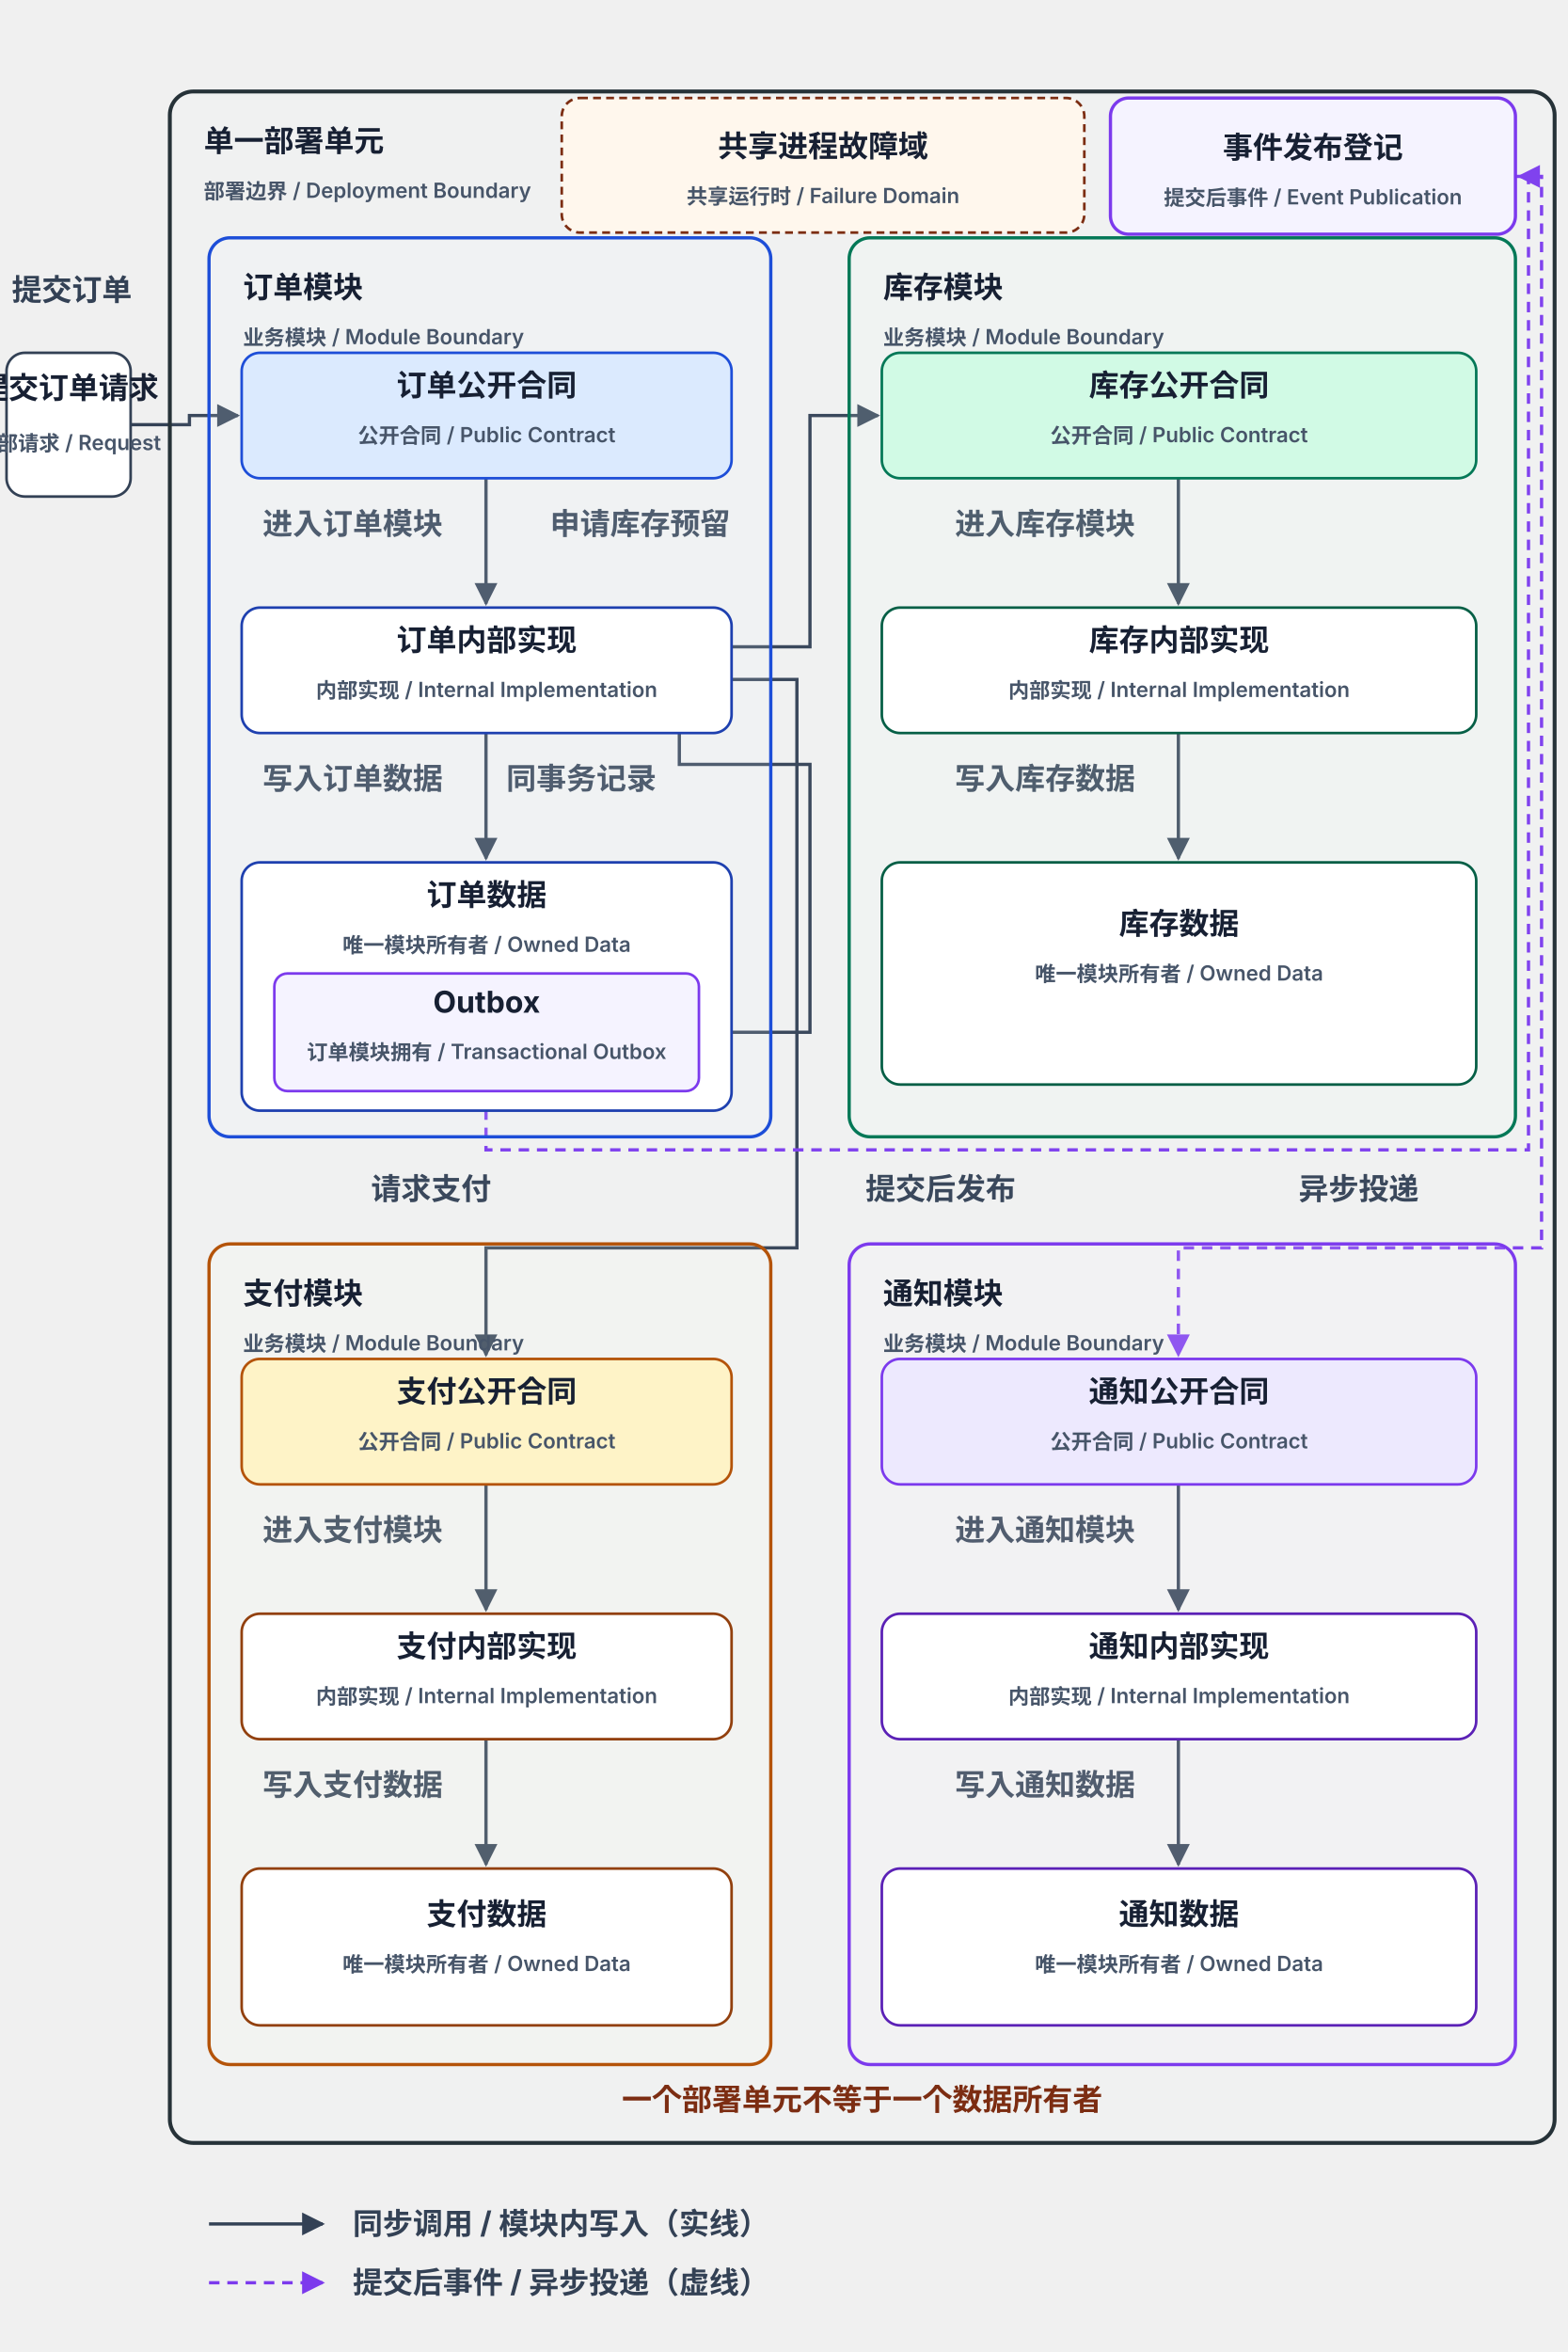
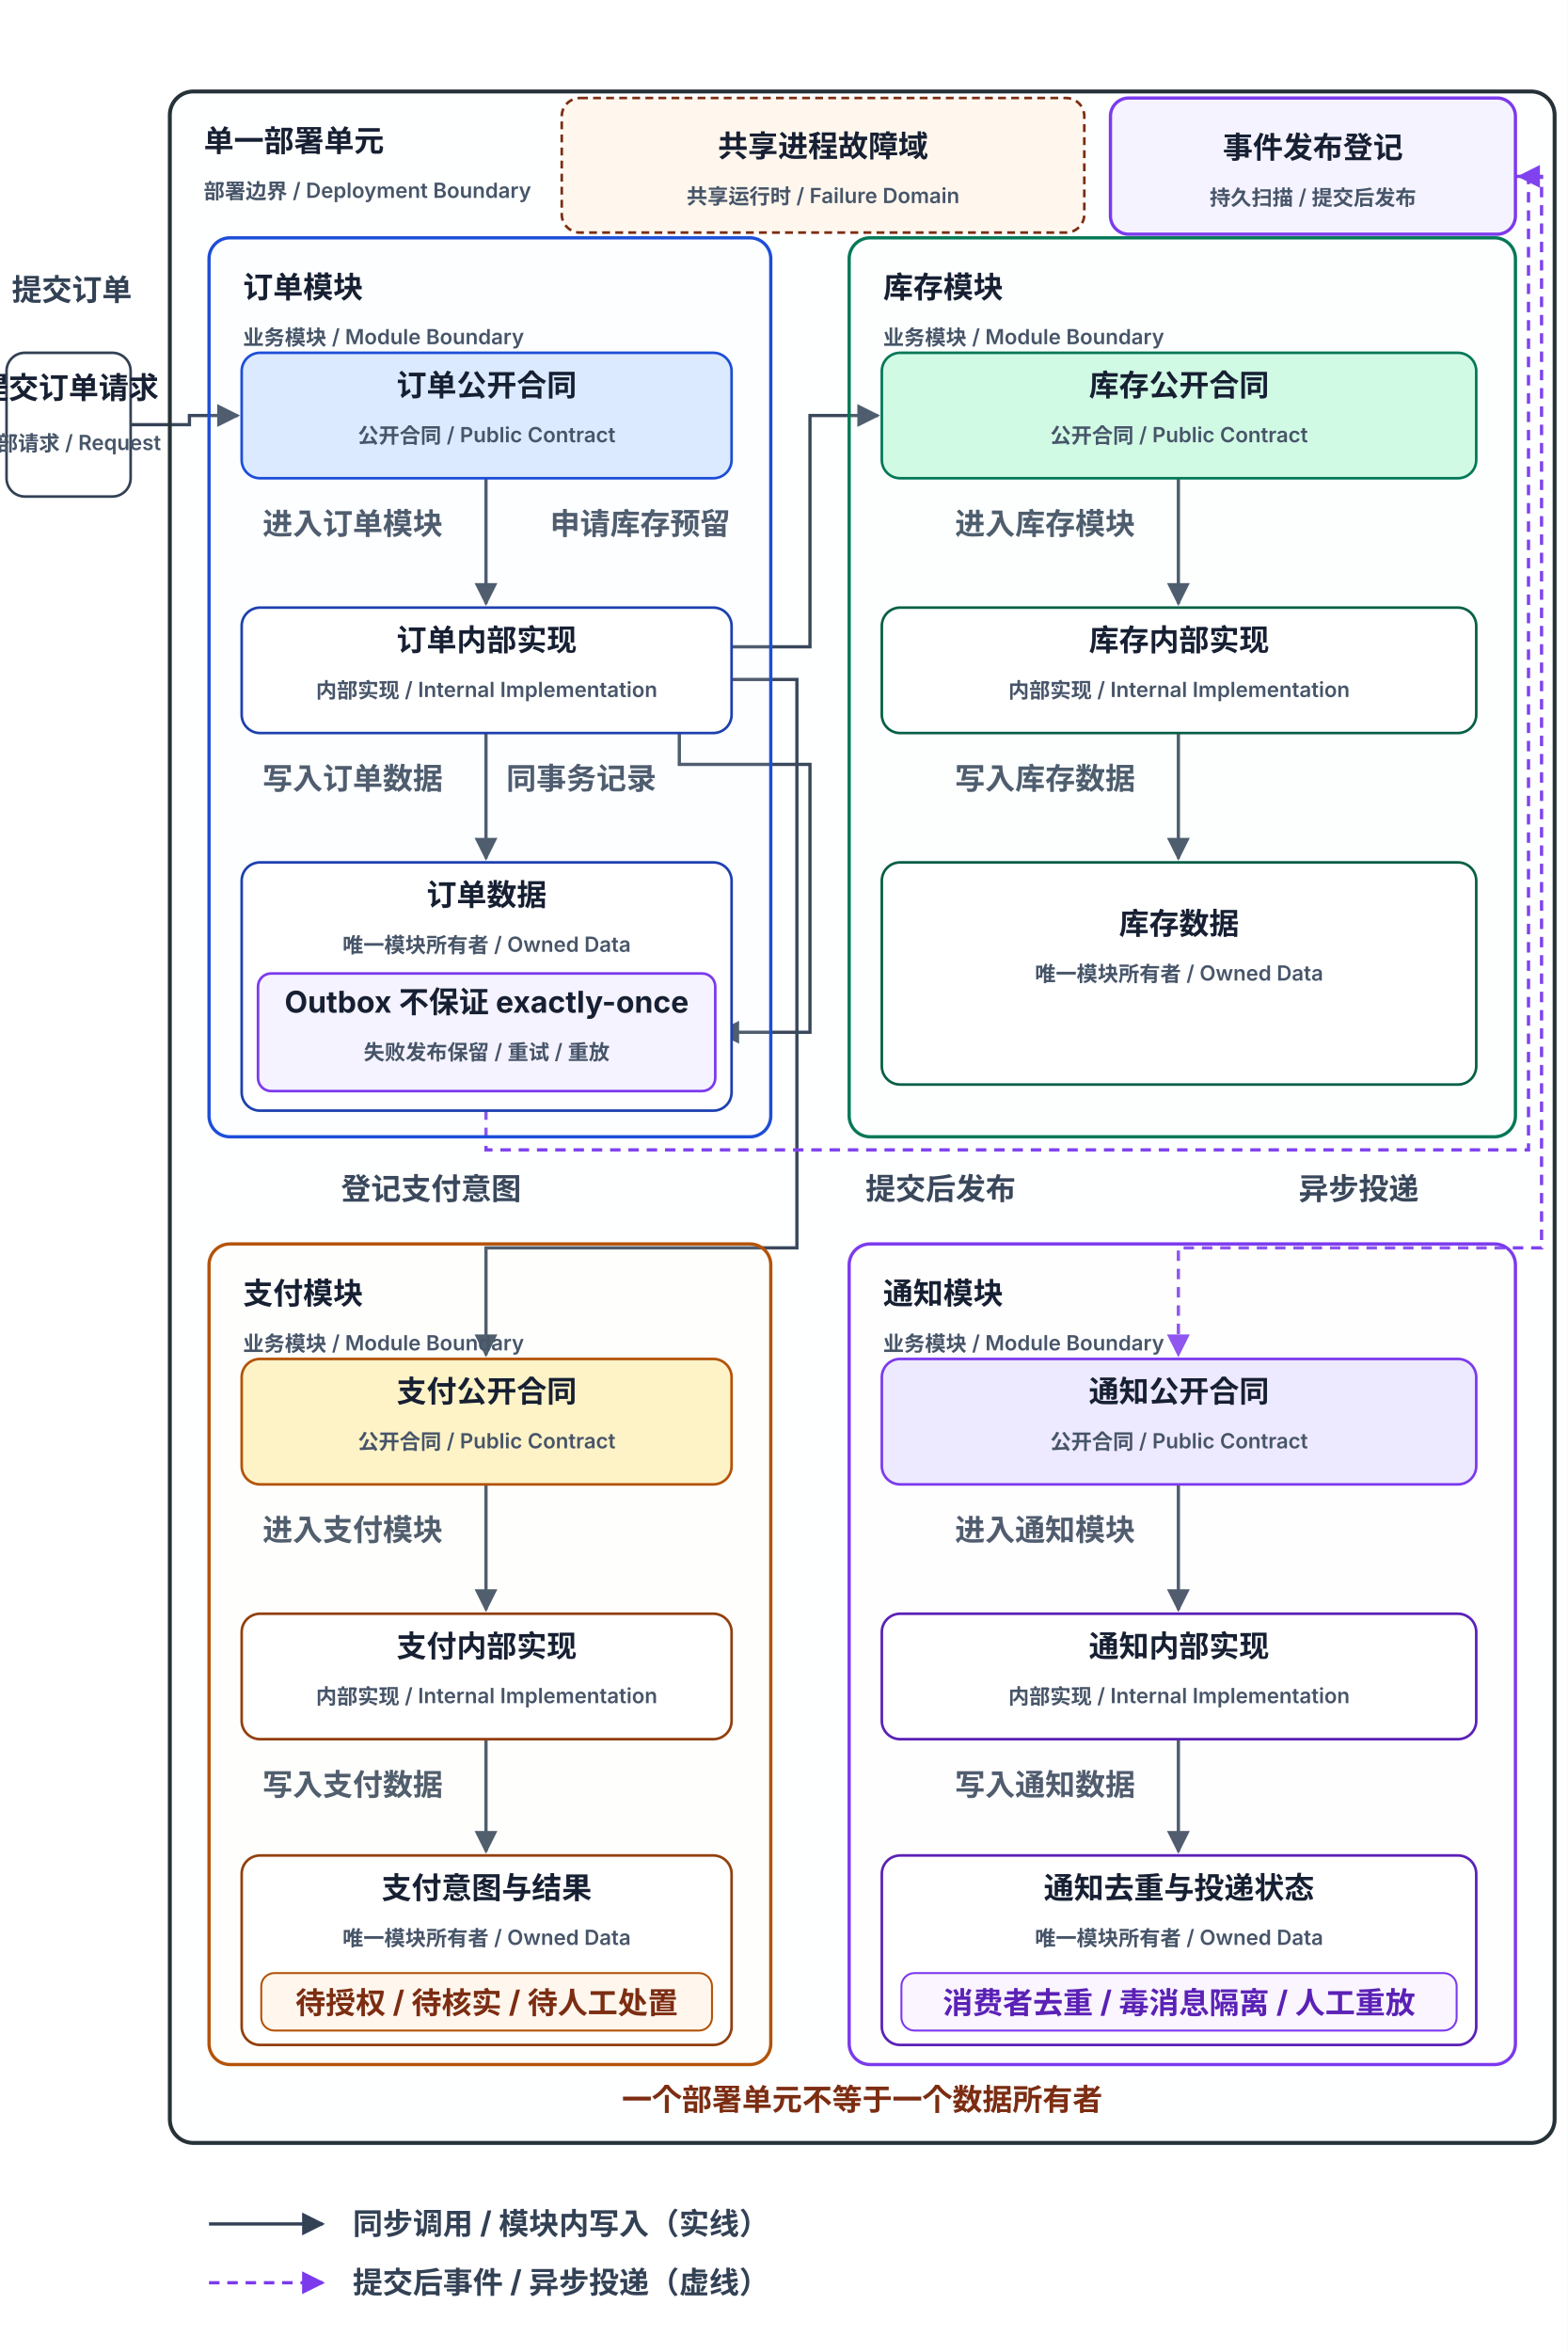
<svg xmlns="http://www.w3.org/2000/svg" viewBox="0 0 1200 1800" role="img" aria-labelledby="sty04-title sty04-desc" data-render-width-css="800" data-authoring-to-render-scale="0.6666666666666666" data-node-padding-x-css="16" data-node-padding-y-css="14" data-baseline-gap-css="22" data-text-bottom-clearance-css="14" data-edge-stroke-clearance-css="8" data-edge-arrow-clearance-css="16" data-edge-node-clearance-css="12" data-body-font-min-css="15" data-type-font-min-css="10">
  <defs>
    <marker id="sty04-arrow" viewBox="0 0 10 10" refX="9" refY="5" markerWidth="7" markerHeight="7" markerUnits="strokeWidth" orient="auto-start-reverse">
      <path d="M0 0 L10 5 L0 10 Z" fill="context-stroke" />
    </marker>
  </defs>
  <style>
-     text{font-family:system-ui,-apple-system,"Segoe UI",sans-serif}.boundary-title,.node-title{font-size:23px;font-weight:700;fill:#172033}.node-type{font-size:16px;font-weight:600;fill:#475569}.edge-label,.legend-label{font-size:23px;font-weight:650;fill:#334155}.sync{fill:none;stroke:#334155;stroke-width:2.5;stroke-dasharray:none;marker-end:url(#sty04-arrow)}.event{fill:none;stroke:#7C3AED;stroke-width:2.5;stroke-dasharray:8 6;marker-end:url(#sty04-arrow)}.module{stroke-width:2.5}.contract,.implementation,.data-node{stroke-width:2}.note{font-size:23px;font-weight:700;fill:#7C2D12}
+     text{font-family:system-ui,-apple-system,"Segoe UI",sans-serif}.boundary-title,.node-title{font-size:23px;font-weight:700;fill:#172033}.node-type{font-size:16px;font-weight:600;fill:#475569}.edge-label,.legend-label{font-size:23px;font-weight:650;fill:#334155}.sync{fill:none;stroke:#334155;stroke-width:2.5;stroke-dasharray:none;marker-end:url(#sty04-arrow)}.event{fill:none;stroke:#7C3AED;stroke-width:2.5;stroke-dasharray:8 6;marker-end:url(#sty04-arrow)}.module{stroke-width:2.5}.contract,.implementation,.data-node{stroke-width:2}.note{font-size:23px;font-weight:700;fill:#7C2D12}.note-purple{font-size:23px;font-weight:700;fill:#5B21B6}
  </style>
+   <rect data-canvas-role="background" x="0" y="0" width="1200" height="1800" fill="#FFFFFF" />
  <path class="sync" data-edge-id="request-entry" data-source="submit-order-request" data-target="order-public-contract" d="M100 325 H145 V318 H182" />
  <text class="edge-label" data-edge-id="request-entry" x="55" y="230" text-anchor="middle" data-label-bounds="9 207 92 23" data-stroke-clearance-css="8" data-arrow-clearance-css="16" data-node-clearance-css="12">提交订单</text>
  <path class="sync" data-edge-id="order-contract-dispatch" data-source="order-public-contract" data-target="order-internal-implementation" d="M372 366 V462" />
  <text class="edge-label" data-edge-id="order-contract-dispatch" x="270" y="409" text-anchor="middle" data-label-bounds="201 386 138 23" data-stroke-clearance-css="8" data-arrow-clearance-css="16" data-node-clearance-css="12">进入订单模块</text>
  <path class="sync" data-edge-id="inventory-contract-dispatch" data-source="inventory-public-contract" data-target="inventory-internal-implementation" d="M902 366 V462" />
  <text class="edge-label" data-edge-id="inventory-contract-dispatch" x="800" y="409" text-anchor="middle" data-label-bounds="731 386 138 23" data-stroke-clearance-css="8" data-arrow-clearance-css="16" data-node-clearance-css="12">进入库存模块</text>
  <path class="sync" data-edge-id="payment-contract-dispatch" data-source="payment-public-contract" data-target="payment-internal-implementation" d="M372 1136 V1232" />
  <text class="edge-label" data-edge-id="payment-contract-dispatch" x="270" y="1179" text-anchor="middle" data-label-bounds="201 1156 138 23" data-stroke-clearance-css="8" data-arrow-clearance-css="16" data-node-clearance-css="12">进入支付模块</text>
  <path class="sync" data-edge-id="notification-contract-dispatch" data-source="notification-public-contract" data-target="notification-internal-implementation" d="M902 1136 V1232" />
  <text class="edge-label" data-edge-id="notification-contract-dispatch" x="800" y="1179" text-anchor="middle" data-label-bounds="731 1156 138 23" data-stroke-clearance-css="8" data-arrow-clearance-css="16" data-node-clearance-css="12">进入通知模块</text>
  <path class="sync" data-edge-id="order-inventory-call" data-source="order-internal-implementation" data-target="inventory-public-contract" d="M560 495 H620 V318 H672" />
  <text class="edge-label" data-edge-id="order-inventory-call" x="490" y="409" text-anchor="middle" data-label-bounds="421 386 138 23" data-stroke-clearance-css="8" data-arrow-clearance-css="16" data-node-clearance-css="12">申请库存预留</text>
  <path class="sync" data-edge-id="order-payment-call" data-source="order-internal-implementation" data-target="payment-public-contract" d="M560 520 H610 V955 H372 V1037" />
-   <text class="edge-label" data-edge-id="order-payment-call" x="330" y="918" text-anchor="middle" data-label-bounds="284 895 92 23" data-stroke-clearance-css="8" data-arrow-clearance-css="16" data-node-clearance-css="12">请求支付</text>
-   <path class="sync" data-edge-id="order-outbox-write" data-source="order-internal-implementation" data-target="outbox" d="M520 561 V585 H620 V790 H538" />
+   <text class="edge-label" data-edge-id="order-payment-call" x="330" y="918" text-anchor="middle" data-label-bounds="261 895 138 23" data-stroke-clearance-css="8" data-arrow-clearance-css="16" data-node-clearance-css="12">登记支付意图</text>
+   <path class="sync" data-edge-id="order-outbox-write" data-source="order-internal-implementation" data-target="outbox" d="M520 561 V585 H620 V790 H550" />
  <text class="edge-label" data-edge-id="order-outbox-write" x="445" y="604" text-anchor="middle" data-label-bounds="387.5 581 115 23" data-stroke-clearance-css="8" data-arrow-clearance-css="16" data-node-clearance-css="12">同事务记录</text>
  <path class="event" data-edge-id="outbox-event-publication" data-source="outbox" data-target="event-publication" d="M372 835 V880 H1170 V135 H1163" />
  <text class="edge-label" data-edge-id="outbox-event-publication" x="720" y="918" text-anchor="middle" data-label-bounds="662.5 895 115 23" data-stroke-clearance-css="8" data-arrow-clearance-css="16" data-node-clearance-css="12">提交后发布</text>
  <path class="event" data-edge-id="event-notification-delivery" data-source="event-publication" data-target="notification-public-contract" d="M1160 135 H1180 V955 H902 V1037" />
  <text class="edge-label" data-edge-id="event-notification-delivery" x="1040" y="918" text-anchor="middle" data-label-bounds="994 895 92 23" data-stroke-clearance-css="8" data-arrow-clearance-css="16" data-node-clearance-css="12">异步投递</text>
  <path class="sync" data-edge-id="order-owned-data-write" data-source="order-internal-implementation" data-target="order-owned-data" d="M372 561 V657" />
  <text class="edge-label" data-edge-id="order-owned-data-write" x="270" y="604" text-anchor="middle" data-label-bounds="201 581 138 23" data-stroke-clearance-css="8" data-arrow-clearance-css="16" data-node-clearance-css="12">写入订单数据</text>
  <path class="sync" data-edge-id="inventory-owned-data-write" data-source="inventory-internal-implementation" data-target="inventory-owned-data" d="M902 561 V657" />
  <text class="edge-label" data-edge-id="inventory-owned-data-write" x="800" y="604" text-anchor="middle" data-label-bounds="731 581 138 23" data-stroke-clearance-css="8" data-arrow-clearance-css="16" data-node-clearance-css="12">写入库存数据</text>
-   <path class="sync" data-edge-id="payment-owned-data-write" data-source="payment-internal-implementation" data-target="payment-owned-data" d="M372 1331 V1427" />
+   <path class="sync" data-edge-id="payment-owned-data-write" data-source="payment-internal-implementation" data-target="payment-owned-data" d="M372 1331 V1417" />
  <text class="edge-label" data-edge-id="payment-owned-data-write" x="270" y="1374" text-anchor="middle" data-label-bounds="201 1351 138 23" data-stroke-clearance-css="8" data-arrow-clearance-css="16" data-node-clearance-css="12">写入支付数据</text>
-   <path class="sync" data-edge-id="notification-owned-data-write" data-source="notification-internal-implementation" data-target="notification-owned-data" d="M902 1331 V1427" />
+   <path class="sync" data-edge-id="notification-owned-data-write" data-source="notification-internal-implementation" data-target="notification-owned-data" d="M902 1331 V1417" />
  <text class="edge-label" data-edge-id="notification-owned-data-write" x="800" y="1374" text-anchor="middle" data-label-bounds="731 1351 138 23" data-stroke-clearance-css="8" data-arrow-clearance-css="16" data-node-clearance-css="12">写入通知数据</text>
  <g data-node-id="deployment-boundary" data-type-label="部署边界 / Deployment Boundary" data-node-bounds="130 70 1060 1570">
    <rect x="130" y="70" width="1060" height="1570" rx="18" fill="#F8FAFC" fill-opacity="0.04" stroke="#263238" stroke-width="3" />
    <text class="boundary-title" data-text-role="title" data-text-bounds="156 93 138 27" x="156" y="116">单一部署单元</text>
    <text class="node-type" data-text-role="type" data-text-bounds="156 136 244 19" x="156" y="152">部署边界 / Deployment Boundary</text>
  </g>
  <g data-node-id="shared-process-failure-domain" data-type-label="共享运行时 / Failure Domain" data-node-bounds="430 75 400 103">
    <rect x="430" y="75" width="400" height="103" rx="14" fill="#FFF7ED" stroke="#7C2D12" stroke-width="2" stroke-dasharray="6 4" />
    <text class="node-title" data-text-role="title" data-text-bounds="524.5 97 211 27" x="630" y="120" text-anchor="middle">共享进程故障域</text>
    <text class="node-type" data-text-role="type" data-text-bounds="508 140 244 19" x="630" y="156" text-anchor="middle">共享运行时 / Failure Domain</text>
  </g>
-   <g data-node-id="event-publication" data-type-label="提交后事件 / Event Publication" data-node-bounds="850 75 310 104.25">
+   <g data-node-id="event-publication" data-type-label="持久扫描 / 提交后发布" data-node-bounds="850 75 310 104.25">
    <rect x="850" y="75" width="310" height="104.25" rx="14" fill="#F5F3FF" stroke="#7C3AED" stroke-width="2.5" />
    <text class="node-title" data-text-role="title" data-text-bounds="936 98 138 27" x="1005" y="121" text-anchor="middle">事件发布登记</text>
-     <text class="node-type" data-text-role="type" data-text-bounds="887 141 236 19" x="1005" y="157" text-anchor="middle">提交后事件 / Event Publication</text>
+     <text class="node-type" data-text-role="type" data-text-bounds="901 141 208 19" x="1005" y="157" text-anchor="middle">持久扫描 / 提交后发布</text>
  </g>
  <g data-node-id="order-module-boundary" data-type-label="业务模块 / Module Boundary" data-node-bounds="160 182 430 688">
    <rect class="module" x="160" y="182" width="430" height="688" rx="16" fill="#EFF6FF" fill-opacity="0.12" stroke="#1D4ED8" />
    <text class="boundary-title" data-text-role="title" x="186" y="228">订单模块</text>
    <text class="node-type" data-text-role="type" x="186" y="264">业务模块 / Module Boundary</text>
  </g>
  <g data-node-id="inventory-module-boundary" data-type-label="业务模块 / Module Boundary" data-node-bounds="650 182 510 688">
    <rect class="module" x="650" y="182" width="510" height="688" rx="16" fill="#ECFDF5" fill-opacity="0.12" stroke="#047857" />
    <text class="boundary-title" data-text-role="title" x="676" y="228">库存模块</text>
    <text class="node-type" data-text-role="type" x="676" y="264">业务模块 / Module Boundary</text>
  </g>
  <g data-node-id="payment-module-boundary" data-type-label="业务模块 / Module Boundary" data-node-bounds="160 952 430 628">
    <rect class="module" x="160" y="952" width="430" height="628" rx="16" fill="#FFFBEB" fill-opacity="0.12" stroke="#B45309" />
    <text class="boundary-title" data-text-role="title" x="186" y="998">支付模块</text>
    <text class="node-type" data-text-role="type" x="186" y="1034">业务模块 / Module Boundary</text>
  </g>
  <g data-node-id="notification-module-boundary" data-type-label="业务模块 / Module Boundary" data-node-bounds="650 952 510 628">
    <rect class="module" x="650" y="952" width="510" height="628" rx="16" fill="#FAF5FF" fill-opacity="0.12" stroke="#7C3AED" />
    <text class="boundary-title" data-text-role="title" x="676" y="998">通知模块</text>
    <text class="node-type" data-text-role="type" x="676" y="1034">业务模块 / Module Boundary</text>
  </g>
  <g data-node-id="submit-order-request" data-type-label="外部请求 / Request" data-node-bounds="5 270 95 110">
    <rect class="contract" x="5" y="270" width="95" height="110" rx="14" fill="#FFF" stroke="#334155" />
    <text class="node-title" data-text-role="title" x="52.5" y="305" text-anchor="middle" textLength="82" lengthAdjust="spacingAndGlyphs">提交订单请求</text>
    <text class="node-type" data-text-role="type" x="52.5" y="345" text-anchor="middle" textLength="82" lengthAdjust="spacingAndGlyphs">外部请求 / Request</text>
  </g>
  <g data-node-id="order-public-contract" data-type-label="公开合同 / Public Contract" data-node-bounds="185 270 375 96">
    <rect class="contract" x="185" y="270" width="375" height="96" rx="14" fill="#DBEAFE" stroke="#1D4ED8" />
    <text class="node-title" data-text-role="title" x="372.5" y="303" text-anchor="middle">订单公开合同</text>
    <text class="node-type" data-text-role="type" x="372.5" y="339" text-anchor="middle">公开合同 / Public Contract</text>
  </g>
  <g data-node-id="order-internal-implementation" data-type-label="内部实现 / Internal Implementation" data-node-bounds="185 465 375 96">
    <rect class="implementation" x="185" y="465" width="375" height="96" rx="14" fill="#FFF" stroke="#1E40AF" />
    <text class="node-title" data-text-role="title" x="372.5" y="498" text-anchor="middle">订单内部实现</text>
    <text class="node-type" data-text-role="type" x="372.5" y="534" text-anchor="middle">内部实现 / Internal Implementation</text>
  </g>
  <g data-node-id="order-owned-data" data-type-label="唯一模块所有者 / Owned Data" data-node-bounds="185 660 375 190">
    <rect class="data-node" x="185" y="660" width="375" height="190" rx="14" fill="#FFF" stroke="#1E40AF" />
    <text class="node-title" data-text-role="title" x="372.5" y="693" text-anchor="middle">订单数据</text>
    <text class="node-type" data-text-role="type" x="372.5" y="729" text-anchor="middle">唯一模块所有者 / Owned Data</text>
  </g>
-   <g data-node-id="outbox" data-type-label="订单模块拥有 / Transactional Outbox" data-node-bounds="210 745 325 90">
-     <rect x="210" y="745" width="325" height="90" rx="10" fill="#F5F3FF" stroke="#7C3AED" stroke-width="2" />
-     <text class="node-title" data-text-role="title" x="372.5" y="775" text-anchor="middle">Outbox</text>
-     <text class="node-type" data-text-role="type" x="372.5" y="811" text-anchor="middle">订单模块拥有 / Transactional Outbox</text>
+   <g data-node-id="outbox" data-type-label="失败发布保留 / 重试 / 重放" data-node-bounds="197.5 745 350 90">
+     <rect x="197.5" y="745" width="350" height="90" rx="10" fill="#F5F3FF" stroke="#7C3AED" stroke-width="2" />
+     <text class="node-title" data-text-role="title" x="372.5" y="775" text-anchor="middle" textLength="320" lengthAdjust="spacingAndGlyphs">Outbox 不保证 exactly-once</text>
+     <text class="node-type" data-text-role="type" x="372.5" y="811" text-anchor="middle">失败发布保留 / 重试 / 重放</text>
  </g>
  <g data-node-id="inventory-public-contract" data-type-label="公开合同 / Public Contract" data-node-bounds="675 270 455 96">
    <rect class="contract" x="675" y="270" width="455" height="96" rx="14" fill="#D1FAE5" stroke="#047857" />
    <text class="node-title" data-text-role="title" x="902.5" y="303" text-anchor="middle">库存公开合同</text>
    <text class="node-type" data-text-role="type" x="902.5" y="339" text-anchor="middle">公开合同 / Public Contract</text>
  </g>
  <g data-node-id="inventory-internal-implementation" data-type-label="内部实现 / Internal Implementation" data-node-bounds="675 465 455 96">
    <rect class="implementation" x="675" y="465" width="455" height="96" rx="14" fill="#FFF" stroke="#065F46" />
    <text class="node-title" data-text-role="title" x="902.5" y="498" text-anchor="middle">库存内部实现</text>
    <text class="node-type" data-text-role="type" x="902.5" y="534" text-anchor="middle">内部实现 / Internal Implementation</text>
  </g>
  <g data-node-id="inventory-owned-data" data-type-label="唯一模块所有者 / Owned Data" data-node-bounds="675 660 455 170">
    <rect class="data-node" x="675" y="660" width="455" height="170" rx="14" fill="#FFF" stroke="#065F46" />
    <text class="node-title" data-text-role="title" x="902.5" y="715" text-anchor="middle">库存数据</text>
    <text class="node-type" data-text-role="type" x="902.5" y="751" text-anchor="middle">唯一模块所有者 / Owned Data</text>
  </g>
  <g data-node-id="payment-public-contract" data-type-label="公开合同 / Public Contract" data-node-bounds="185 1040 375 96">
    <rect class="contract" x="185" y="1040" width="375" height="96" rx="14" fill="#FEF3C7" stroke="#B45309" />
    <text class="node-title" data-text-role="title" x="372.5" y="1073" text-anchor="middle">支付公开合同</text>
    <text class="node-type" data-text-role="type" x="372.5" y="1109" text-anchor="middle">公开合同 / Public Contract</text>
  </g>
  <g data-node-id="payment-internal-implementation" data-type-label="内部实现 / Internal Implementation" data-node-bounds="185 1235 375 96">
    <rect class="implementation" x="185" y="1235" width="375" height="96" rx="14" fill="#FFF" stroke="#92400E" />
    <text class="node-title" data-text-role="title" x="372.5" y="1268" text-anchor="middle">支付内部实现</text>
    <text class="node-type" data-text-role="type" x="372.5" y="1304" text-anchor="middle">内部实现 / Internal Implementation</text>
  </g>
-   <g data-node-id="payment-owned-data" data-type-label="唯一模块所有者 / Owned Data" data-node-bounds="185 1430 375 120">
-     <rect class="data-node" x="185" y="1430" width="375" height="120" rx="14" fill="#FFF" stroke="#92400E" />
-     <text class="node-title" data-text-role="title" x="372.5" y="1473" text-anchor="middle">支付数据</text>
-     <text class="node-type" data-text-role="type" x="372.5" y="1509" text-anchor="middle">唯一模块所有者 / Owned Data</text>
+   <g data-node-id="payment-owned-data" data-type-label="唯一模块所有者 / Owned Data" data-node-bounds="185 1420 375 145">
+     <rect class="data-node" x="185" y="1420" width="375" height="145" rx="14" fill="#FFF" stroke="#92400E" />
+     <text class="node-title" data-text-role="title" x="372.5" y="1453" text-anchor="middle">支付意图与结果</text>
+     <text class="node-type" data-text-role="type" x="372.5" y="1489" text-anchor="middle">唯一模块所有者 / Owned Data</text>
+   </g>
+   <g data-node-id="payment-recovery-note" data-type-label="" data-node-bounds="200 1510 345 44">
+     <rect x="200" y="1510" width="345" height="44" rx="10" fill="#FFF7ED" stroke="#B45309" stroke-width="1.5" />
+     <text class="note" data-text-role="title" x="372.5" y="1541" text-anchor="middle">待授权 / 待核实 / 待人工处置</text>
  </g>
  <g data-node-id="notification-public-contract" data-type-label="公开合同 / Public Contract" data-node-bounds="675 1040 455 96">
    <rect class="contract" x="675" y="1040" width="455" height="96" rx="14" fill="#EDE9FE" stroke="#7C3AED" />
    <text class="node-title" data-text-role="title" x="902.5" y="1073" text-anchor="middle">通知公开合同</text>
    <text class="node-type" data-text-role="type" x="902.5" y="1109" text-anchor="middle">公开合同 / Public Contract</text>
  </g>
  <g data-node-id="notification-internal-implementation" data-type-label="内部实现 / Internal Implementation" data-node-bounds="675 1235 455 96">
    <rect class="implementation" x="675" y="1235" width="455" height="96" rx="14" fill="#FFF" stroke="#5B21B6" />
    <text class="node-title" data-text-role="title" x="902.5" y="1268" text-anchor="middle">通知内部实现</text>
    <text class="node-type" data-text-role="type" x="902.5" y="1304" text-anchor="middle">内部实现 / Internal Implementation</text>
  </g>
-   <g data-node-id="notification-owned-data" data-type-label="唯一模块所有者 / Owned Data" data-node-bounds="675 1430 455 120">
-     <rect class="data-node" x="675" y="1430" width="455" height="120" rx="14" fill="#FFF" stroke="#5B21B6" />
-     <text class="node-title" data-text-role="title" x="902.5" y="1473" text-anchor="middle">通知数据</text>
-     <text class="node-type" data-text-role="type" x="902.5" y="1509" text-anchor="middle">唯一模块所有者 / Owned Data</text>
+   <g data-node-id="notification-owned-data" data-type-label="唯一模块所有者 / Owned Data" data-node-bounds="675 1420 455 145">
+     <rect class="data-node" x="675" y="1420" width="455" height="145" rx="14" fill="#FFF" stroke="#5B21B6" />
+     <text class="node-title" data-text-role="title" x="902.5" y="1453" text-anchor="middle">通知去重与投递状态</text>
+     <text class="node-type" data-text-role="type" x="902.5" y="1489" text-anchor="middle">唯一模块所有者 / Owned Data</text>
+   </g>
+   <g data-node-id="notification-recovery-note" data-type-label="" data-node-bounds="690 1510 425 44">
+     <rect x="690" y="1510" width="425" height="44" rx="10" fill="#FAF5FF" stroke="#7C3AED" stroke-width="1.5" />
+     <text class="note-purple" data-text-role="title" x="902.5" y="1541" text-anchor="middle">消费者去重 / 毒消息隔离 / 人工重放</text>
  </g>
  <text class="note" x="660" y="1615" text-anchor="middle">一个部署单元不等于一个数据所有者</text>
  <g class="sync" data-node-id="legend-sync-line" data-type-label="" data-node-bounds="160 1690 90 24" data-legend-line="sync">
    <line x1="160" y1="1702" x2="247" y2="1702" />
  </g>
  <g class="event" data-node-id="legend-event-line" data-type-label="" data-node-bounds="160 1735 90 24" data-legend-line="event">
    <line x1="160" y1="1747" x2="247" y2="1747" />
  </g>
  <g data-node-id="legend-sync-label" data-type-label="" data-node-bounds="270 1680 390 44">
    <text class="legend-label" data-text-role="title" x="270" y="1710">同步调用 / 模块内写入（实线）</text>
  </g>
  <g data-node-id="legend-event-label" data-type-label="" data-node-bounds="270 1725 390 44">
    <text class="legend-label" data-text-role="title" x="270" y="1755">提交后事件 / 异步投递（虚线）</text>
  </g>
</svg>
